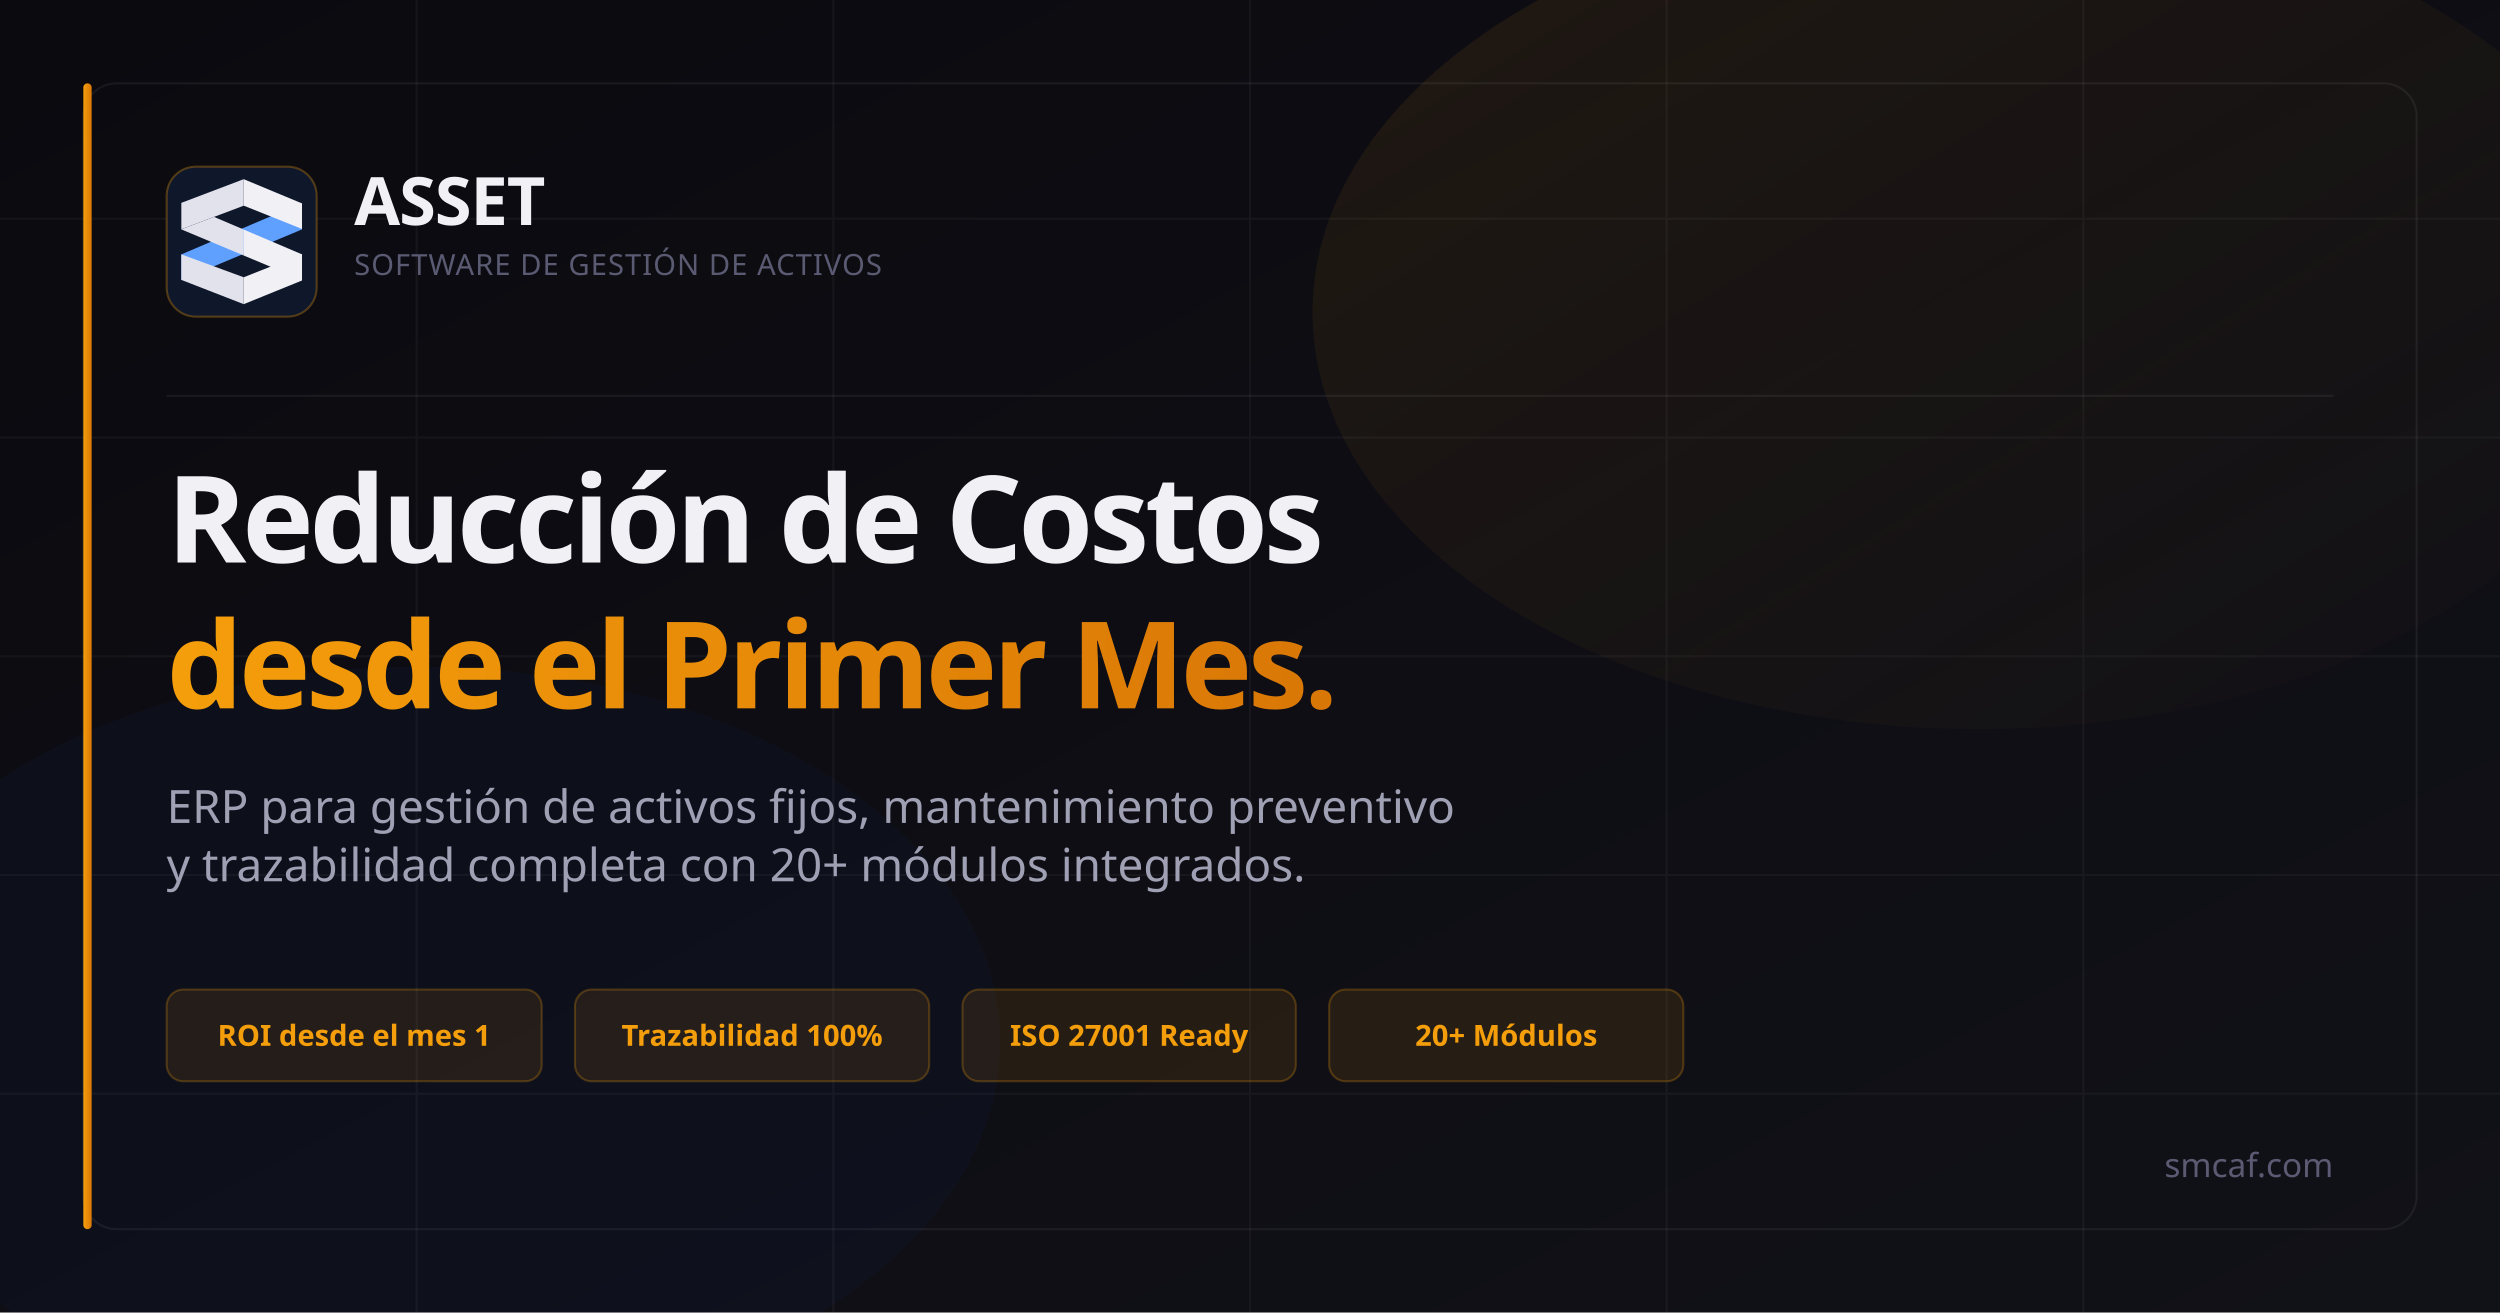
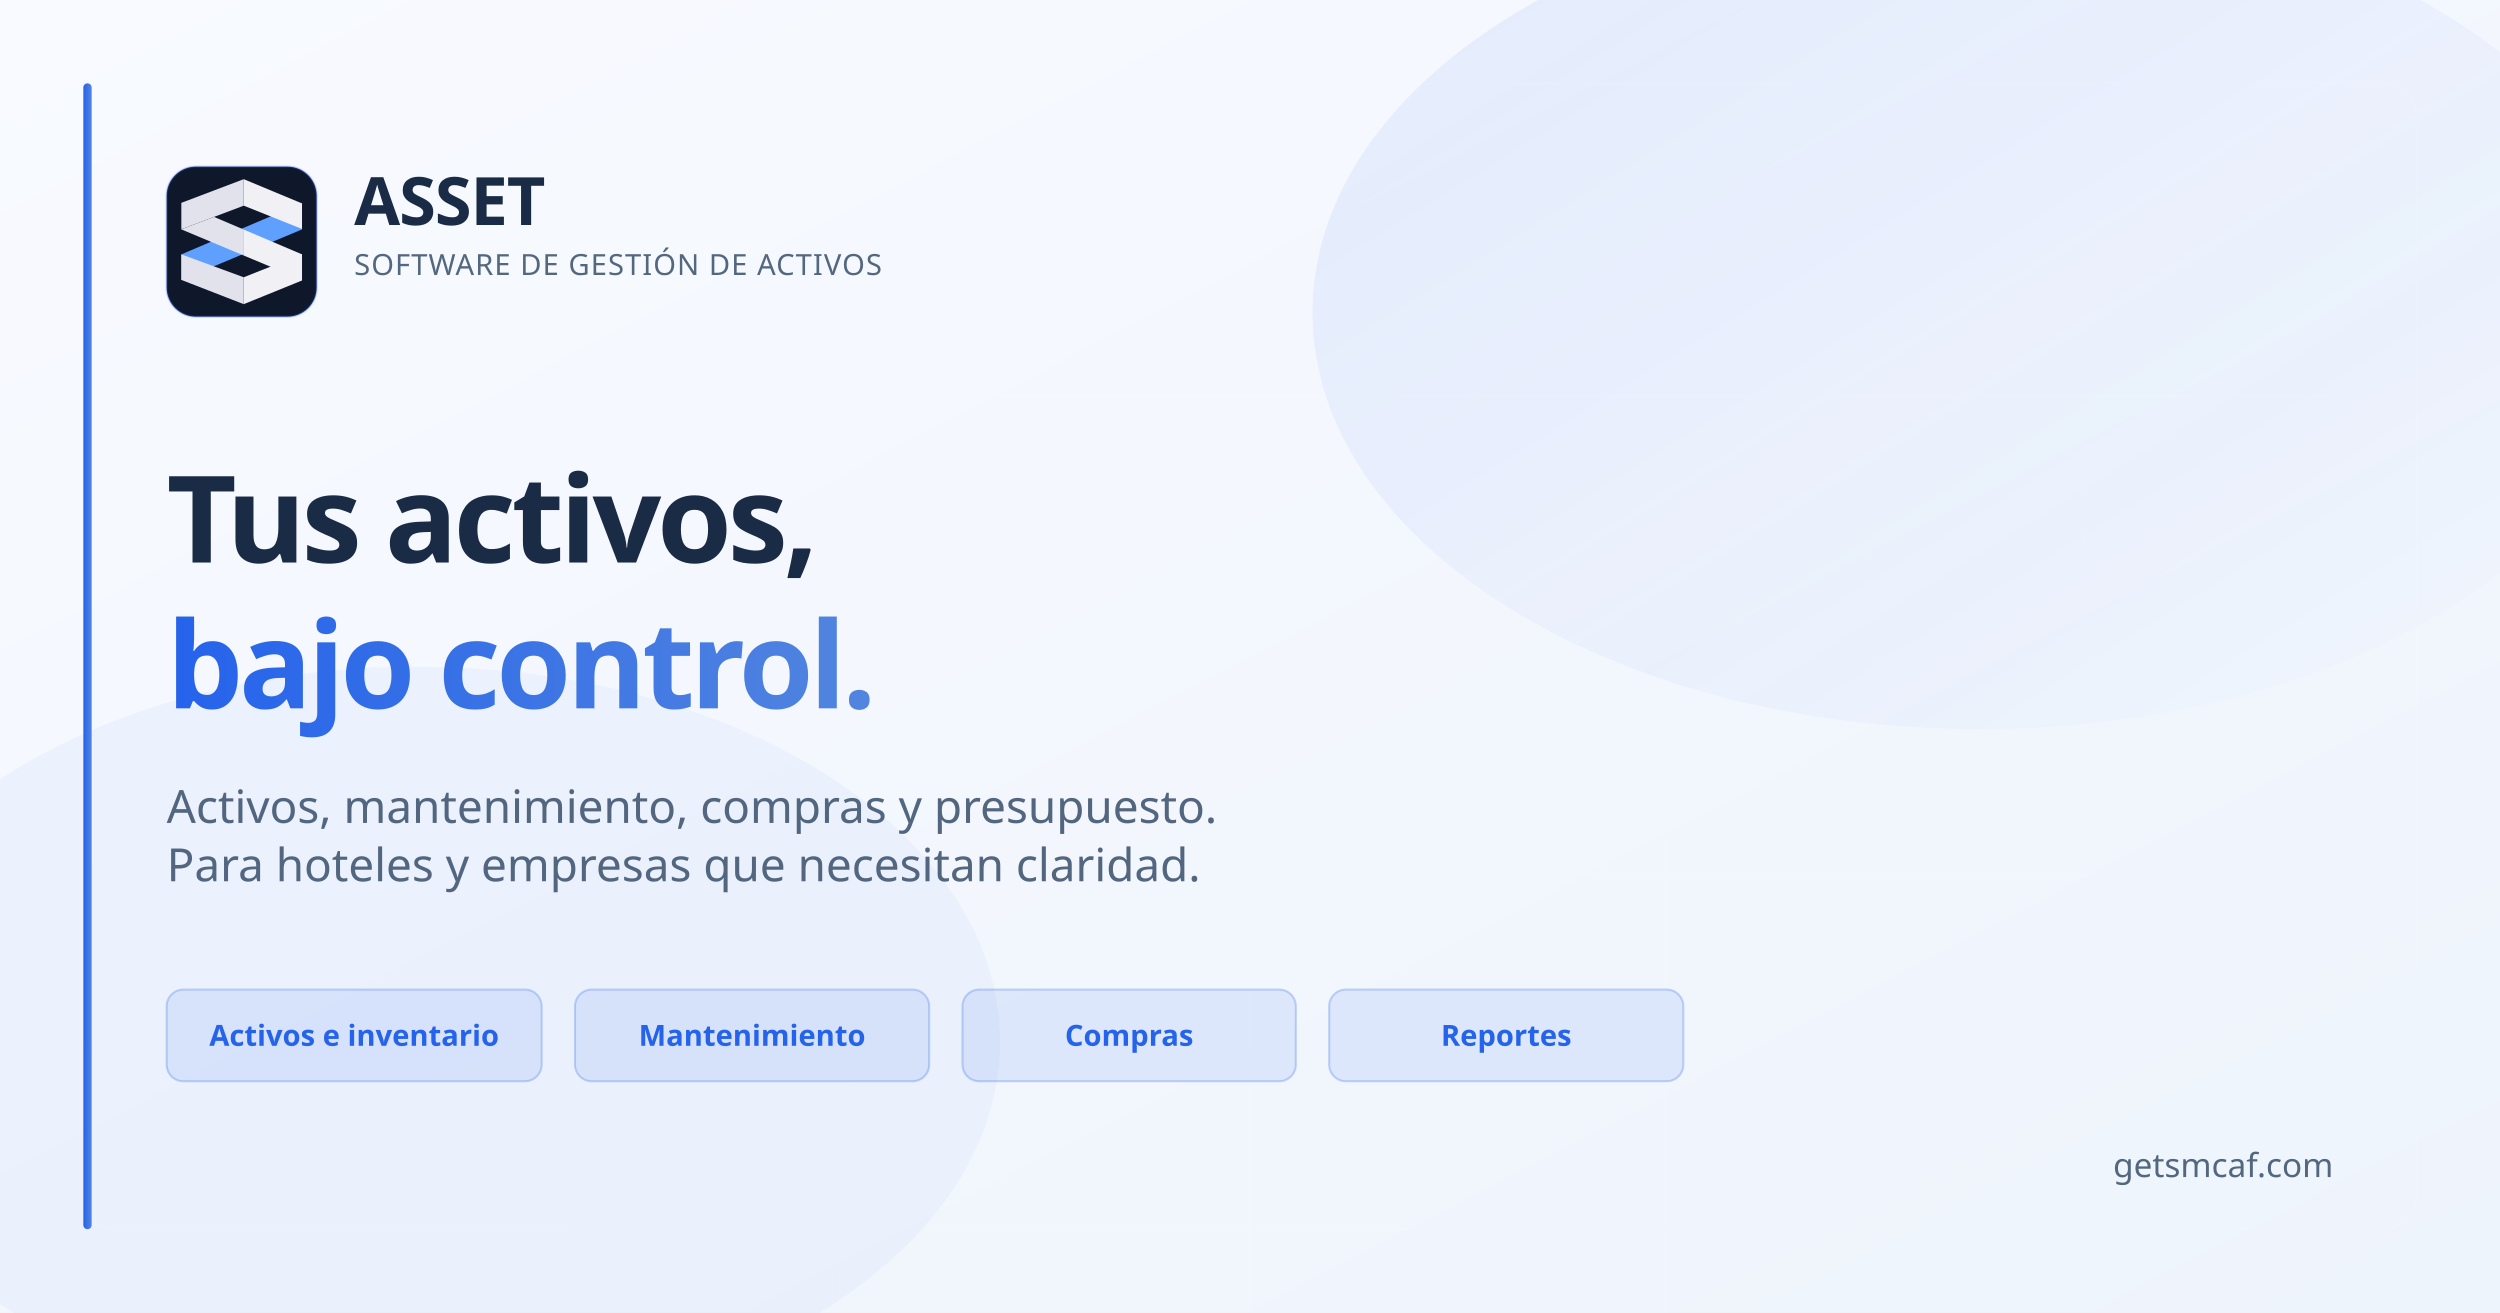
<svg xmlns="http://www.w3.org/2000/svg" width="1200" height="630" viewBox="0 0 1200 630">
  <defs>
    <linearGradient id="bg" x1="0%" y1="0%" x2="100%" y2="100%">
-       <stop offset="0%" style="stop-color:#0a0a0f" />
-       <stop offset="100%" style="stop-color:#111118" />
+       <stop offset="0%" style="stop-color:#f8faff" />
+       <stop offset="100%" style="stop-color:#eef4fc" />
    </linearGradient>
    <linearGradient id="glow" x1="0%" y1="0%" x2="100%" y2="100%">
-       <stop offset="0%" style="stop-color:#f59e0b;stop-opacity:0.15" />
-       <stop offset="100%" style="stop-color:#f59e0b;stop-opacity:0" />
+       <stop offset="0%" style="stop-color:#2563eb;stop-opacity:0.15" />
+       <stop offset="100%" style="stop-color:#2563eb;stop-opacity:0" />
    </linearGradient>
    <linearGradient id="accent" x1="0%" y1="0%" x2="100%" y2="0%">
-       <stop offset="0%" style="stop-color:#f59e0b" />
-       <stop offset="100%" style="stop-color:#d97706" />
+       <stop offset="0%" style="stop-color:#2563eb" />
+       <stop offset="100%" style="stop-color:#5285df" />
    </linearGradient>
  </defs>
  <rect width="1200" height="630" fill="url(#bg)" />
  <g opacity="0.04" stroke="#ffffff" stroke-width="1">
    <line x1="0" y1="105" x2="1200" y2="105" />
    <line x1="0" y1="210" x2="1200" y2="210" />
    <line x1="0" y1="315" x2="1200" y2="315" />
    <line x1="0" y1="420" x2="1200" y2="420" />
    <line x1="0" y1="525" x2="1200" y2="525" />
    <line x1="200" y1="0" x2="200" y2="630" />
    <line x1="400" y1="0" x2="400" y2="630" />
    <line x1="600" y1="0" x2="600" y2="630" />
    <line x1="800" y1="0" x2="800" y2="630" />
    <line x1="1000" y1="0" x2="1000" y2="630" />
  </g>
  <ellipse cx="950" cy="150" rx="320" ry="200" fill="url(#glow)" opacity="0.6" />
  <ellipse cx="200" cy="500" rx="280" ry="180" fill="#2563eb" opacity="0.04" />
  <rect x="40" y="40" width="1120" height="550" rx="16" fill="none" stroke="rgba(255,255,255,0.06)" stroke-width="1" />
  <rect x="40" y="40" width="4" height="550" rx="2" fill="url(#accent)" />
  <rect x="80" y="80" width="72" height="72" rx="14" fill="#0f172a" />
-   <rect x="80" y="80" width="72" height="72" rx="14" fill="none" stroke="rgba(245,158,11,0.3)" stroke-width="1" />
+   <rect x="80" y="80" width="72" height="72" rx="14" fill="none" stroke="rgba(37,99,235,0.3)" stroke-width="1" />
  <svg x="86" y="86" width="60" height="60" viewBox="237.211 183.835 164.469 170.355">
    <path fill="#5FA0FF" d="M237.214,286.325 L237.214,321.134 L401.68,252.304 L401.68,216.304 L237.214,286.325 Z" />
    <path fill="#F0F0F5" d="M401.68,216.895 L401.68,251.703 L322.224,219.958 L322.224,183.838 L401.68,216.895 Z" />
    <path fill="#E2E2ED" d="M322.224,317.546 L322.224,354.19 L237.214,321.133 L237.214,286.325 L322.224,317.546 Z" />
    <path fill="#F0F0F5" d="M401.68,285.914 L401.68,321.916 L322.224,354.191 L322.224,317.547 L358.55,303.083 L358.554,303.083 L401.181,286.113 L401.68,285.914 Z" />
    <path fill="#E2E2ED" d="M322.224,252.495 L322.224,287.88 L237.214,252.305 L237.214,252.115 L281.756,235.267 L322.224,252.495 Z" />
    <path fill="#E2E2ED" d="M322.224,183.835 L322.224,219.957 L281.758,235.265 L237.211,252.117 L237.211,216.109 L322.224,183.835 Z" />
    <path fill="#F0F0F5" d="M401.68,286.325 L401.68,321.134 L358.554,303.083 L358.55,303.083 L322.224,287.88 L322.224,252.495 L401.181,286.113 L401.68,286.325 Z" />
  </svg>
-   <text x="170" y="108" font-family="system-ui, sans-serif" font-weight="800" font-size="32" fill="#f0f0f5" letter-spacing="-0.5">ASSET</text>
-   <text x="170" y="132" font-family="system-ui, sans-serif" font-weight="400" font-size="14" fill="#5a5a72" letter-spacing="0.5">SOFTWARE DE GESTIÓN DE ACTIVOS</text>
+   <text x="170" y="108" font-family="system-ui, sans-serif" font-weight="800" font-size="32" fill="#192b45" letter-spacing="-0.5">ASSET</text>
+   <text x="170" y="132" font-family="system-ui, sans-serif" font-weight="400" font-size="14" fill="#53677f" letter-spacing="0.5">SOFTWARE DE GESTIÓN DE ACTIVOS</text>
  <line x1="80" y1="190" x2="1120" y2="190" stroke="rgba(255,255,255,0.06)" stroke-width="1" />
-   <text x="80" y="270" font-family="system-ui, sans-serif" font-weight="800" font-size="58" fill="#f0f0f5" letter-spacing="-2">Reducción de Costos</text>
-   <text x="80" y="340" font-family="system-ui, sans-serif" font-weight="800" font-size="58" fill="url(#accent)" letter-spacing="-2">desde el Primer Mes.</text>
-   <text x="80" y="395" font-family="system-ui, sans-serif" font-weight="400" font-size="22" fill="#a0a0b4">ERP para gestión de activos fijos, mantenimiento preventivo</text>
-   <text x="80" y="423" font-family="system-ui, sans-serif" font-weight="400" font-size="22" fill="#a0a0b4">y trazabilidad completa con 20+ módulos integrados.</text>
-   <rect x="80" y="475" width="180" height="44" rx="8" fill="rgba(245,158,11,0.1)" stroke="rgba(245,158,11,0.25)" stroke-width="1" />
-   <text x="170" y="502" text-anchor="middle" font-family="system-ui, sans-serif" font-weight="600" font-size="14" fill="#f59e0b">ROI desde el mes 1</text>
-   <rect x="276" y="475" width="170" height="44" rx="8" fill="rgba(245,158,11,0.1)" stroke="rgba(245,158,11,0.25)" stroke-width="1" />
-   <text x="361" y="502" text-anchor="middle" font-family="system-ui, sans-serif" font-weight="600" font-size="14" fill="#f59e0b">Trazabilidad 100%</text>
-   <rect x="462" y="475" width="160" height="44" rx="8" fill="rgba(245,158,11,0.1)" stroke="rgba(245,158,11,0.25)" stroke-width="1" />
-   <text x="542" y="502" text-anchor="middle" font-family="system-ui, sans-serif" font-weight="600" font-size="14" fill="#f59e0b">ISO 27001 Ready</text>
-   <rect x="638" y="475" width="170" height="44" rx="8" fill="rgba(245,158,11,0.1)" stroke="rgba(245,158,11,0.25)" stroke-width="1" />
-   <text x="723" y="502" text-anchor="middle" font-family="system-ui, sans-serif" font-weight="600" font-size="14" fill="#f59e0b">20+ Módulos</text>
-   <text x="1120" y="565" text-anchor="end" font-family="system-ui, sans-serif" font-weight="400" font-size="16" fill="#5a5a72">smcaf.com</text>
+   <text x="80" y="270" font-family="system-ui, sans-serif" font-weight="800" font-size="58" fill="#192b45" letter-spacing="-2">Tus activos,</text>
+   <text x="80" y="340" font-family="system-ui, sans-serif" font-weight="800" font-size="58" fill="url(#accent)" letter-spacing="-2">bajo control.</text>
+   <text x="80" y="395" font-family="system-ui, sans-serif" font-weight="400" font-size="22" fill="#52667f">Activos, mantenimiento, compras y presupuesto.</text>
+   <text x="80" y="423" font-family="system-ui, sans-serif" font-weight="400" font-size="22" fill="#52667f">Para hoteles y empresas que necesitan claridad.</text>
+   <rect x="80" y="475" width="180" height="44" rx="8" fill="rgba(37,99,235,0.1)" stroke="rgba(37,99,235,0.25)" stroke-width="1" />
+   <text x="170" y="502" text-anchor="middle" font-family="system-ui, sans-serif" font-weight="600" font-size="14" fill="#2563eb">Activos e inventario</text>
+   <rect x="276" y="475" width="170" height="44" rx="8" fill="rgba(37,99,235,0.1)" stroke="rgba(37,99,235,0.25)" stroke-width="1" />
+   <text x="361" y="502" text-anchor="middle" font-family="system-ui, sans-serif" font-weight="600" font-size="14" fill="#2563eb">Mantenimiento</text>
+   <rect x="462" y="475" width="160" height="44" rx="8" fill="rgba(37,99,235,0.1)" stroke="rgba(37,99,235,0.25)" stroke-width="1" />
+   <text x="542" y="502" text-anchor="middle" font-family="system-ui, sans-serif" font-weight="600" font-size="14" fill="#2563eb">Compras</text>
+   <rect x="638" y="475" width="170" height="44" rx="8" fill="rgba(37,99,235,0.1)" stroke="rgba(37,99,235,0.25)" stroke-width="1" />
+   <text x="723" y="502" text-anchor="middle" font-family="system-ui, sans-serif" font-weight="600" font-size="14" fill="#2563eb">Reportes</text>
+   <text x="1120" y="565" text-anchor="end" font-family="system-ui, sans-serif" font-weight="400" font-size="16" fill="#53677f">getsmcaf.com</text>
</svg>
